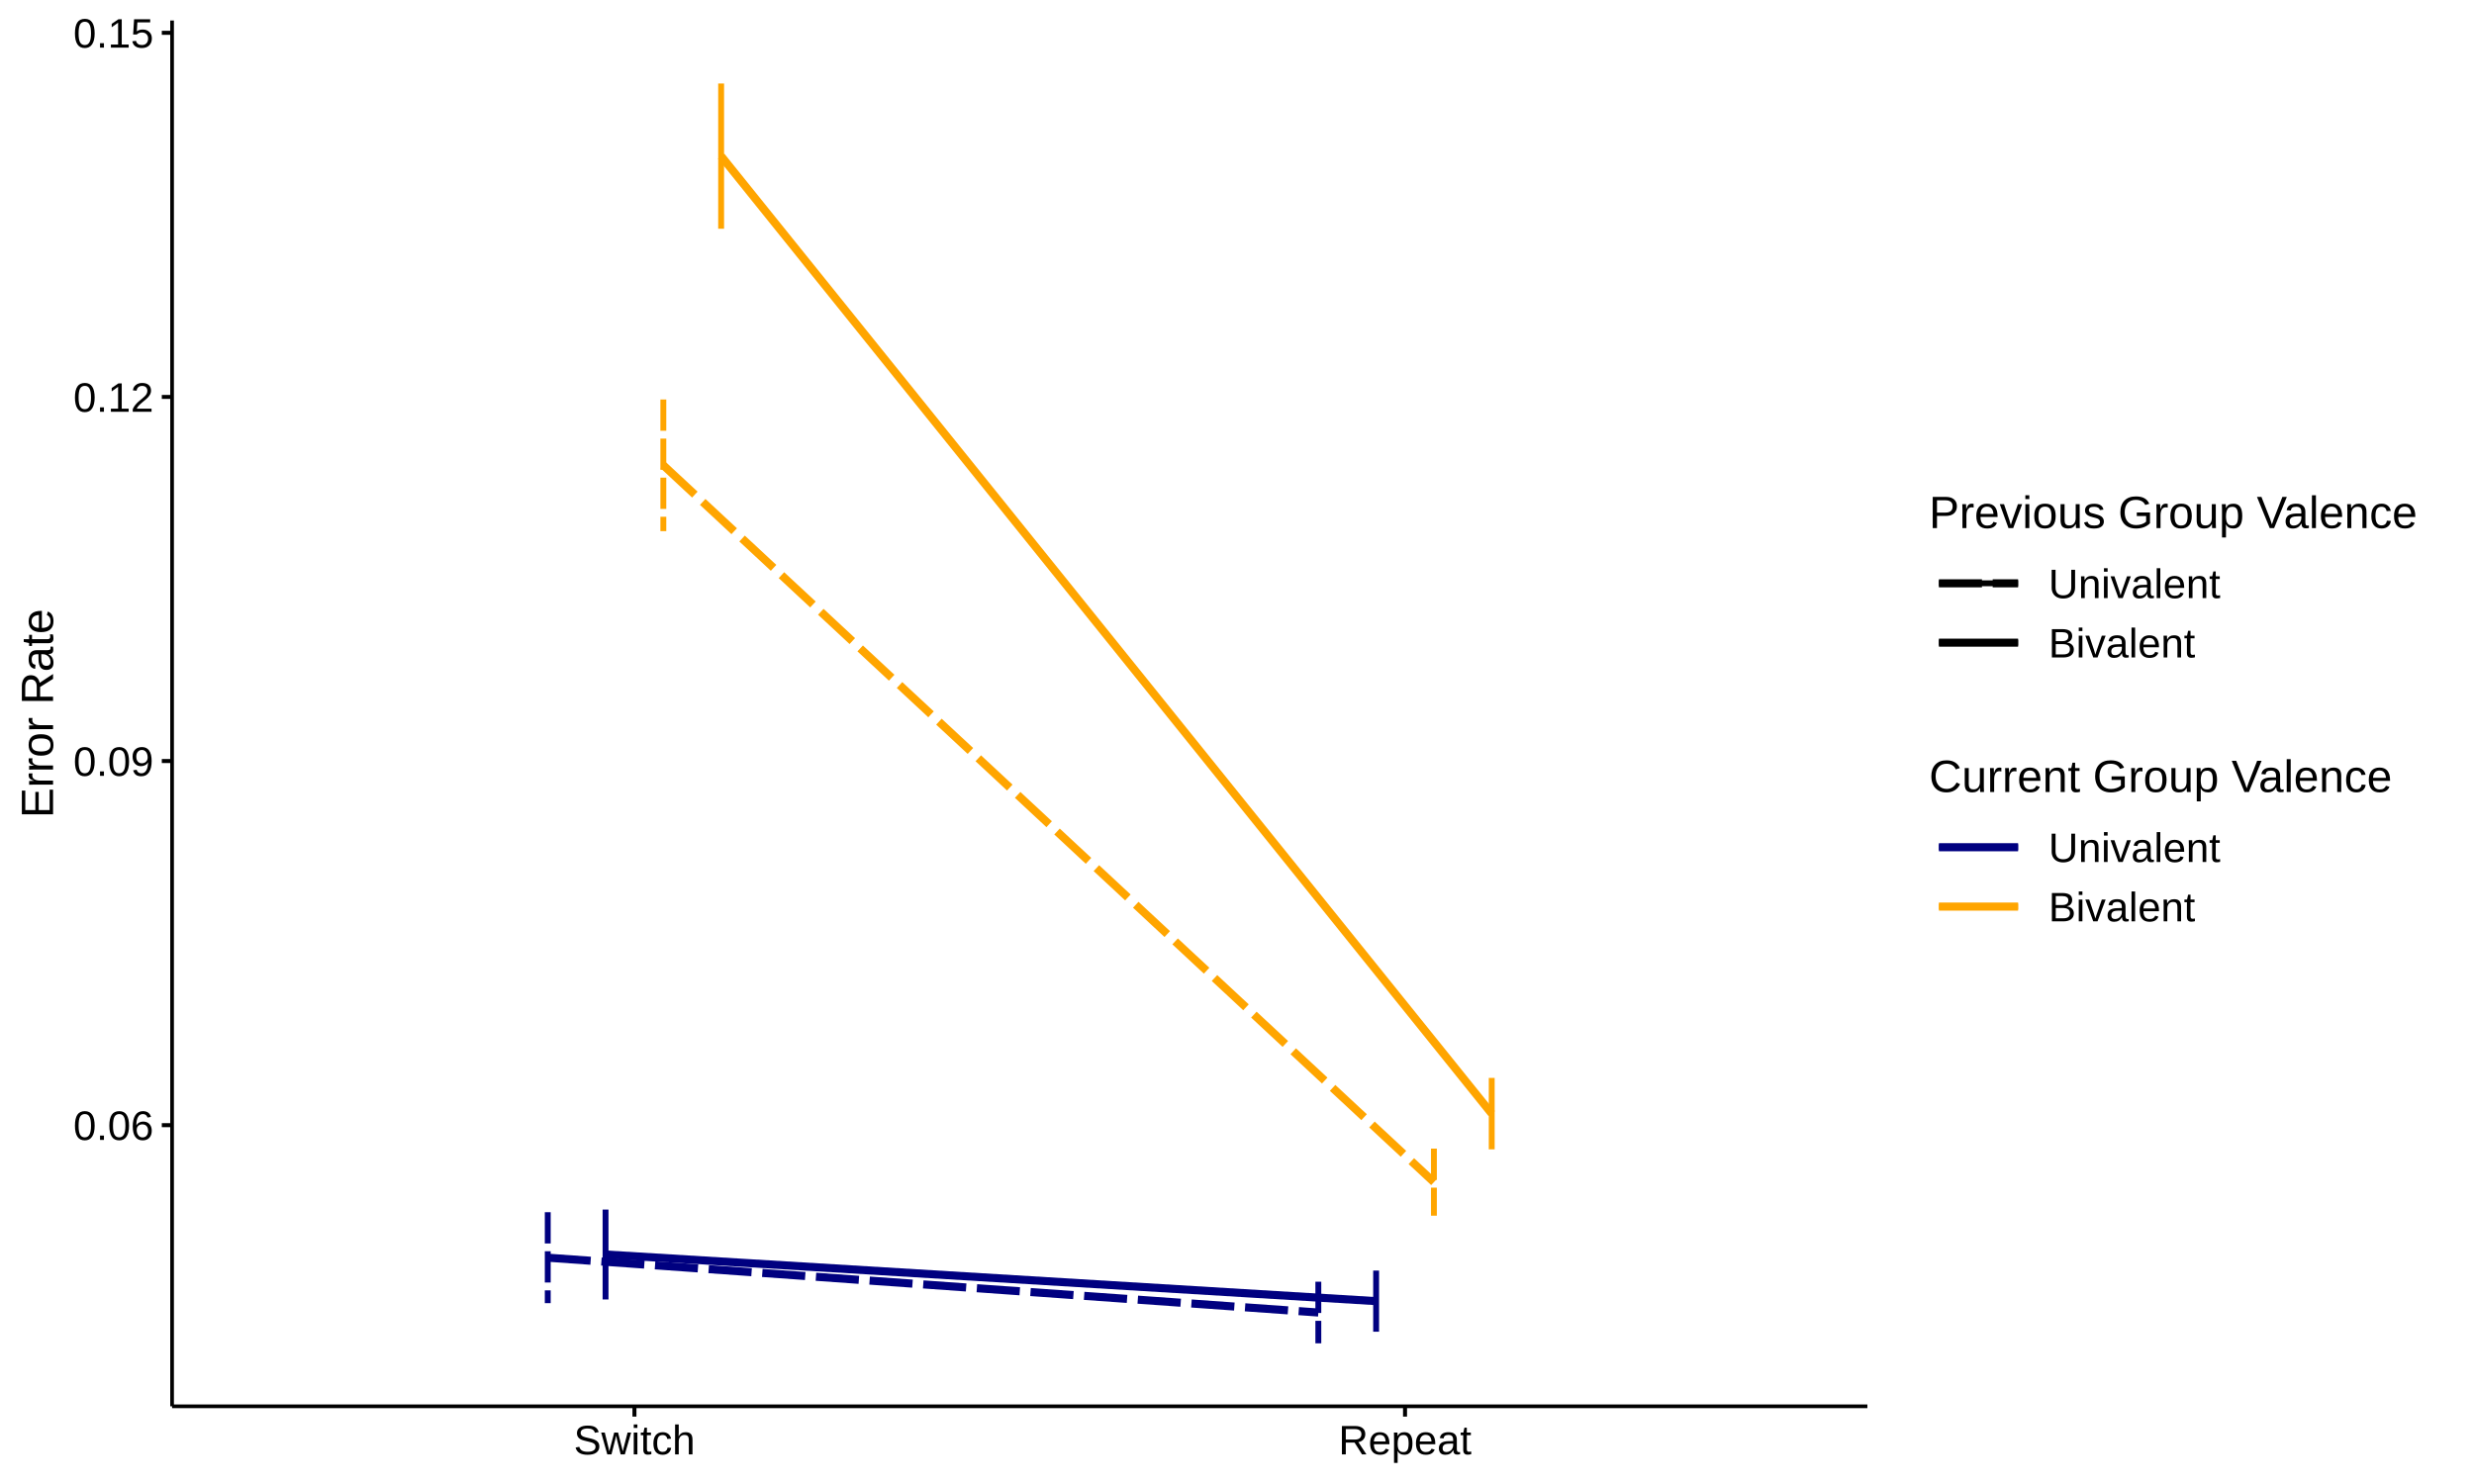
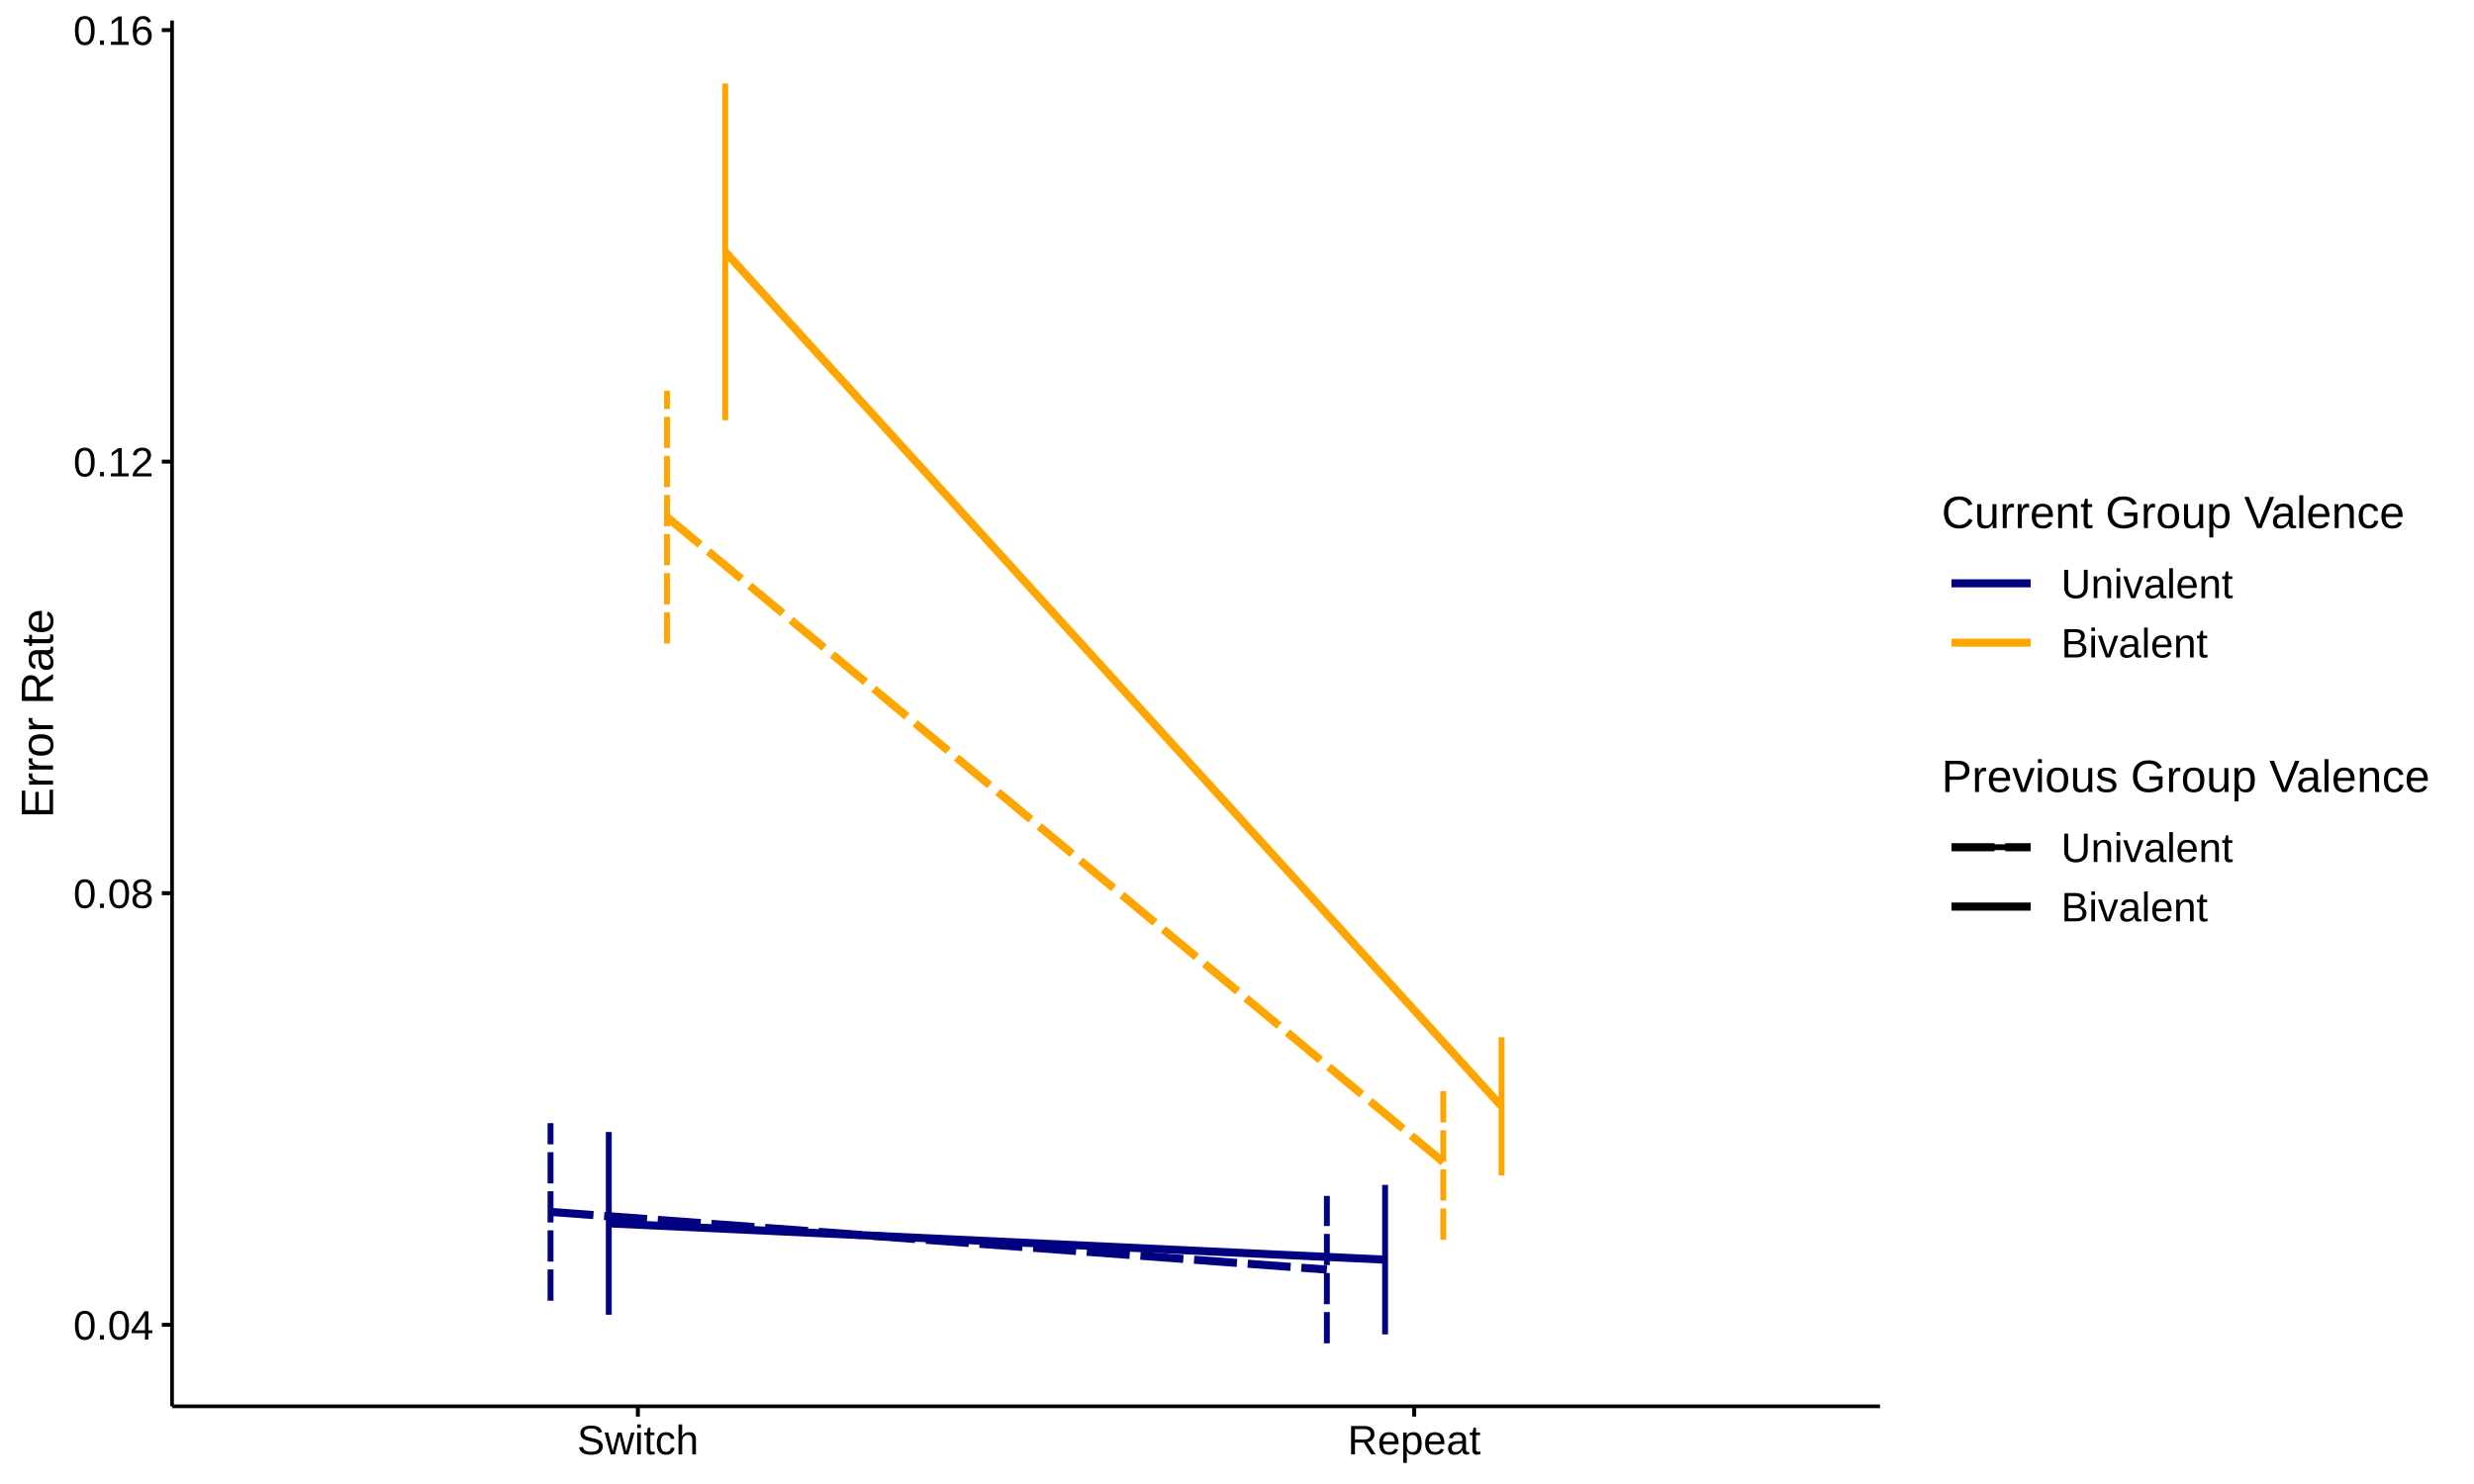
<svg xmlns="http://www.w3.org/2000/svg" class="svglite" width="720.00pt" height="432.00pt" viewBox="0 0 720.00 432.00">
  <defs>
    <style type="text/css">
    .svglite line, .svglite polyline, .svglite polygon, .svglite path, .svglite rect, .svglite circle {
      fill: none;
      stroke: #000000;
      stroke-linecap: round;
      stroke-linejoin: round;
      stroke-miterlimit: 10.00;
    }
    .svglite text {
      white-space: pre;
    }
  </style>
  </defs>
  <rect width="100%" height="100%" style="stroke: none; fill: #FFFFFF;" />
  <defs>
    <clipPath id="cpMC4wMHw3MjAuMDB8MC4wMHw0MzIuMDA=">
      <rect x="0.00" y="0.00" width="720.00" height="432.00" />
    </clipPath>
  </defs>
  <g clip-path="url(#cpMC4wMHw3MjAuMDB8MC4wMHw0MzIuMDA=)">
    <rect x="0.00" y="0.00" width="720.00" height="432.00" style="stroke-width: 1.16; stroke: #FFFFFF; fill: #FFFFFF;" />
  </g>
  <defs>
-     <clipPath id="cpNTAuMDh8NTQzLjQ2fDUuOTh8NDA5LjM4">
-       <rect x="50.08" y="5.98" width="493.38" height="403.40" />
+     <clipPath id="cpNTAuMDh8NTQ3LjEzfDUuOTh8NDA5LjM4">
+       <rect x="50.08" y="5.98" width="497.05" height="403.40" />
    </clipPath>
  </defs>
-   <g clip-path="url(#cpNTAuMDh8NTQzLjQ2fDUuOTh8NDA5LjM4)">
-     <rect x="50.08" y="5.98" width="493.38" height="403.40" style="stroke-width: 1.16; stroke: none; fill: #FFFFFF;" />
-     <polyline points="159.41,366.12 383.67,382.08 " style="stroke-width: 2.35; stroke: #000080; stroke-dasharray: 12.52,3.13; stroke-linecap: butt;" />
-     <polyline points="176.23,365.19 400.49,378.77 " style="stroke-width: 2.35; stroke: #000080; stroke-linecap: butt;" />
-     <polyline points="193.05,135.45 417.31,344.13 " style="stroke-width: 2.35; stroke: #FFA500; stroke-dasharray: 12.52,3.13; stroke-linecap: butt;" />
-     <polyline points="209.87,45.45 434.13,324.18 " style="stroke-width: 2.35; stroke: #FFA500; stroke-linecap: butt;" />
-     <polyline points="383.67,373.12 383.67,373.12 " style="stroke-width: 1.71; stroke: #000080; stroke-dasharray: 9.10,2.28; stroke-linecap: butt;" />
-     <polyline points="383.67,373.12 383.67,391.05 " style="stroke-width: 1.71; stroke: #000080; stroke-dasharray: 9.10,2.28; stroke-linecap: butt;" />
-     <polyline points="383.67,391.05 383.67,391.05 " style="stroke-width: 1.71; stroke: #000080; stroke-dasharray: 9.10,2.28; stroke-linecap: butt;" />
-     <polyline points="159.41,352.87 159.41,352.87 " style="stroke-width: 1.71; stroke: #000080; stroke-dasharray: 9.10,2.28; stroke-linecap: butt;" />
-     <polyline points="159.41,352.87 159.41,379.36 " style="stroke-width: 1.71; stroke: #000080; stroke-dasharray: 9.10,2.28; stroke-linecap: butt;" />
-     <polyline points="159.41,379.36 159.41,379.36 " style="stroke-width: 1.71; stroke: #000080; stroke-dasharray: 9.10,2.28; stroke-linecap: butt;" />
-     <polyline points="400.49,369.86 400.49,369.86 " style="stroke-width: 1.71; stroke: #000080; stroke-linecap: butt;" />
-     <polyline points="400.49,369.86 400.49,387.67 " style="stroke-width: 1.71; stroke: #000080; stroke-linecap: butt;" />
-     <polyline points="400.49,387.67 400.49,387.67 " style="stroke-width: 1.71; stroke: #000080; stroke-linecap: butt;" />
-     <polyline points="176.23,352.11 176.23,352.11 " style="stroke-width: 1.71; stroke: #000080; stroke-linecap: butt;" />
-     <polyline points="176.23,352.11 176.23,378.27 " style="stroke-width: 1.71; stroke: #000080; stroke-linecap: butt;" />
-     <polyline points="176.23,378.27 176.23,378.27 " style="stroke-width: 1.71; stroke: #000080; stroke-linecap: butt;" />
-     <polyline points="417.31,334.36 417.31,334.36 " style="stroke-width: 1.71; stroke: #FFA500; stroke-dasharray: 9.10,2.28; stroke-linecap: butt;" />
-     <polyline points="417.31,334.36 417.31,353.90 " style="stroke-width: 1.71; stroke: #FFA500; stroke-dasharray: 9.10,2.28; stroke-linecap: butt;" />
-     <polyline points="417.31,353.90 417.31,353.90 " style="stroke-width: 1.71; stroke: #FFA500; stroke-dasharray: 9.10,2.28; stroke-linecap: butt;" />
-     <polyline points="193.05,116.29 193.05,116.29 " style="stroke-width: 1.71; stroke: #FFA500; stroke-dasharray: 9.10,2.28; stroke-linecap: butt;" />
-     <polyline points="193.05,116.29 193.05,154.61 " style="stroke-width: 1.71; stroke: #FFA500; stroke-dasharray: 9.10,2.28; stroke-linecap: butt;" />
-     <polyline points="193.05,154.61 193.05,154.61 " style="stroke-width: 1.71; stroke: #FFA500; stroke-dasharray: 9.10,2.28; stroke-linecap: butt;" />
-     <polyline points="434.13,313.79 434.13,313.79 " style="stroke-width: 1.71; stroke: #FFA500; stroke-linecap: butt;" />
-     <polyline points="434.13,313.79 434.13,334.58 " style="stroke-width: 1.71; stroke: #FFA500; stroke-linecap: butt;" />
-     <polyline points="434.13,334.58 434.13,334.58 " style="stroke-width: 1.71; stroke: #FFA500; stroke-linecap: butt;" />
-     <polyline points="209.87,24.31 209.87,24.31 " style="stroke-width: 1.71; stroke: #FFA500; stroke-linecap: butt;" />
-     <polyline points="209.87,24.31 209.87,66.59 " style="stroke-width: 1.71; stroke: #FFA500; stroke-linecap: butt;" />
-     <polyline points="209.87,66.59 209.87,66.59 " style="stroke-width: 1.71; stroke: #FFA500; stroke-linecap: butt;" />
+   <g clip-path="url(#cpNTAuMDh8NTQ3LjEzfDUuOTh8NDA5LjM4)">
+     <rect x="50.08" y="5.98" width="497.05" height="403.40" style="stroke-width: 1.16; stroke: none; fill: #FFFFFF;" />
+     <polyline points="160.22,352.79 386.15,369.59 " style="stroke-width: 2.35; stroke: #000080; stroke-dasharray: 12.52,3.13; stroke-linecap: butt;" />
+     <polyline points="177.17,356.13 403.10,366.69 " style="stroke-width: 2.35; stroke: #000080; stroke-linecap: butt;" />
+     <polyline points="194.11,150.52 420.04,338.30 " style="stroke-width: 2.35; stroke: #FFA500; stroke-dasharray: 12.52,3.13; stroke-linecap: butt;" />
+     <polyline points="211.06,73.33 436.99,322.06 " style="stroke-width: 2.35; stroke: #FFA500; stroke-linecap: butt;" />
+     <polyline points="386.15,391.05 386.15,391.05 " style="stroke-width: 1.71; stroke: #000080; stroke-dasharray: 9.10,2.28; stroke-linecap: butt;" />
+     <polyline points="386.15,391.05 386.15,348.14 " style="stroke-width: 1.71; stroke: #000080; stroke-dasharray: 9.10,2.28; stroke-linecap: butt;" />
+     <polyline points="386.15,348.14 386.15,348.14 " style="stroke-width: 1.71; stroke: #000080; stroke-dasharray: 9.10,2.28; stroke-linecap: butt;" />
+     <polyline points="160.22,378.64 160.22,378.64 " style="stroke-width: 1.71; stroke: #000080; stroke-dasharray: 9.10,2.28; stroke-linecap: butt;" />
+     <polyline points="160.22,378.64 160.22,326.95 " style="stroke-width: 1.71; stroke: #000080; stroke-dasharray: 9.10,2.28; stroke-linecap: butt;" />
+     <polyline points="160.22,326.95 160.22,326.95 " style="stroke-width: 1.71; stroke: #000080; stroke-dasharray: 9.10,2.28; stroke-linecap: butt;" />
+     <polyline points="403.10,388.45 403.10,388.45 " style="stroke-width: 1.71; stroke: #000080; stroke-linecap: butt;" />
+     <polyline points="403.10,388.45 403.10,344.93 " style="stroke-width: 1.71; stroke: #000080; stroke-linecap: butt;" />
+     <polyline points="403.10,344.93 403.10,344.93 " style="stroke-width: 1.71; stroke: #000080; stroke-linecap: butt;" />
+     <polyline points="177.17,382.73 177.17,382.73 " style="stroke-width: 1.71; stroke: #000080; stroke-linecap: butt;" />
+     <polyline points="177.17,382.73 177.17,329.53 " style="stroke-width: 1.71; stroke: #000080; stroke-linecap: butt;" />
+     <polyline points="177.17,329.53 177.17,329.53 " style="stroke-width: 1.71; stroke: #000080; stroke-linecap: butt;" />
+     <polyline points="420.04,360.88 420.04,360.88 " style="stroke-width: 1.71; stroke: #FFA500; stroke-dasharray: 9.10,2.28; stroke-linecap: butt;" />
+     <polyline points="420.04,360.88 420.04,315.72 " style="stroke-width: 1.71; stroke: #FFA500; stroke-dasharray: 9.10,2.28; stroke-linecap: butt;" />
+     <polyline points="420.04,315.72 420.04,315.72 " style="stroke-width: 1.71; stroke: #FFA500; stroke-dasharray: 9.10,2.28; stroke-linecap: butt;" />
+     <polyline points="194.11,187.33 194.11,187.33 " style="stroke-width: 1.71; stroke: #FFA500; stroke-dasharray: 9.10,2.28; stroke-linecap: butt;" />
+     <polyline points="194.11,187.33 194.11,113.72 " style="stroke-width: 1.71; stroke: #FFA500; stroke-dasharray: 9.10,2.28; stroke-linecap: butt;" />
+     <polyline points="194.11,113.72 194.11,113.72 " style="stroke-width: 1.71; stroke: #FFA500; stroke-dasharray: 9.10,2.28; stroke-linecap: butt;" />
+     <polyline points="436.99,342.18 436.99,342.18 " style="stroke-width: 1.71; stroke: #FFA500; stroke-linecap: butt;" />
+     <polyline points="436.99,342.18 436.99,301.94 " style="stroke-width: 1.71; stroke: #FFA500; stroke-linecap: butt;" />
+     <polyline points="436.99,301.94 436.99,301.94 " style="stroke-width: 1.71; stroke: #FFA500; stroke-linecap: butt;" />
+     <polyline points="211.06,122.34 211.06,122.34 " style="stroke-width: 1.71; stroke: #FFA500; stroke-linecap: butt;" />
+     <polyline points="211.06,122.34 211.06,24.31 " style="stroke-width: 1.71; stroke: #FFA500; stroke-linecap: butt;" />
+     <polyline points="211.06,24.31 211.06,24.31 " style="stroke-width: 1.71; stroke: #FFA500; stroke-linecap: butt;" />
  </g>
  <g clip-path="url(#cpMC4wMHw3MjAuMDB8MC4wMHw0MzIuMDA=)">
    <polyline points="50.08,409.38 50.08,5.98 " style="stroke-width: 1.07; stroke-linecap: butt;" />
-     <text x="44.70" y="331.84" text-anchor="end" style="font-size: 12.00px; font-family: &quot;Arial&quot;;" textLength="23.36px" lengthAdjust="spacingAndGlyphs">0.06</text>
-     <text x="44.70" y="225.85" text-anchor="end" style="font-size: 12.00px; font-family: &quot;Arial&quot;;" textLength="23.36px" lengthAdjust="spacingAndGlyphs">0.09</text>
-     <text x="44.70" y="119.86" text-anchor="end" style="font-size: 12.00px; font-family: &quot;Arial&quot;;" textLength="23.36px" lengthAdjust="spacingAndGlyphs">0.12</text>
-     <text x="44.70" y="13.86" text-anchor="end" style="font-size: 12.00px; font-family: &quot;Arial&quot;;" textLength="23.36px" lengthAdjust="spacingAndGlyphs">0.15</text>
-     <polyline points="47.09,327.54 50.08,327.54 " style="stroke-width: 1.16; stroke-linecap: butt;" />
-     <polyline points="47.09,221.54 50.08,221.54 " style="stroke-width: 1.16; stroke-linecap: butt;" />
-     <polyline points="47.09,115.55 50.08,115.55 " style="stroke-width: 1.16; stroke-linecap: butt;" />
-     <polyline points="47.09,9.55 50.08,9.55 " style="stroke-width: 1.16; stroke-linecap: butt;" />
-     <polyline points="50.08,409.38 543.46,409.38 " style="stroke-width: 1.07; stroke-linecap: butt;" />
-     <polyline points="184.64,412.37 184.64,409.38 " style="stroke-width: 1.16; stroke-linecap: butt;" />
-     <polyline points="408.90,412.37 408.90,409.38 " style="stroke-width: 1.16; stroke-linecap: butt;" />
-     <text x="184.64" y="423.37" text-anchor="middle" style="font-size: 12.00px; font-family: &quot;Arial&quot;;" textLength="35.34px" lengthAdjust="spacingAndGlyphs">Switch</text>
-     <text x="408.90" y="423.37" text-anchor="middle" style="font-size: 12.00px; font-family: &quot;Arial&quot;;" textLength="38.70px" lengthAdjust="spacingAndGlyphs">Repeat</text>
+     <text x="44.70" y="389.96" text-anchor="end" style="font-size: 12.00px; font-family: &quot;Arial&quot;;" textLength="23.36px" lengthAdjust="spacingAndGlyphs">0.04</text>
+     <text x="44.70" y="264.32" text-anchor="end" style="font-size: 12.00px; font-family: &quot;Arial&quot;;" textLength="23.36px" lengthAdjust="spacingAndGlyphs">0.08</text>
+     <text x="44.70" y="138.69" text-anchor="end" style="font-size: 12.00px; font-family: &quot;Arial&quot;;" textLength="23.36px" lengthAdjust="spacingAndGlyphs">0.12</text>
+     <text x="44.70" y="13.05" text-anchor="end" style="font-size: 12.00px; font-family: &quot;Arial&quot;;" textLength="23.36px" lengthAdjust="spacingAndGlyphs">0.16</text>
+     <polyline points="47.09,385.65 50.08,385.65 " style="stroke-width: 1.16; stroke-linecap: butt;" />
+     <polyline points="47.09,260.02 50.08,260.02 " style="stroke-width: 1.16; stroke-linecap: butt;" />
+     <polyline points="47.09,134.38 50.08,134.38 " style="stroke-width: 1.16; stroke-linecap: butt;" />
+     <polyline points="47.09,8.75 50.08,8.75 " style="stroke-width: 1.16; stroke-linecap: butt;" />
+     <polyline points="50.08,409.38 547.13,409.38 " style="stroke-width: 1.07; stroke-linecap: butt;" />
+     <polyline points="185.64,412.37 185.64,409.38 " style="stroke-width: 1.16; stroke-linecap: butt;" />
+     <polyline points="411.57,412.37 411.57,409.38 " style="stroke-width: 1.16; stroke-linecap: butt;" />
+     <text x="185.64" y="423.37" text-anchor="middle" style="font-size: 12.00px; font-family: &quot;Arial&quot;;" textLength="35.34px" lengthAdjust="spacingAndGlyphs">Switch</text>
+     <text x="411.57" y="423.37" text-anchor="middle" style="font-size: 12.00px; font-family: &quot;Arial&quot;;" textLength="38.70px" lengthAdjust="spacingAndGlyphs">Repeat</text>
    <text transform="translate(15.44,207.68) rotate(-90)" text-anchor="middle" style="font-size: 13.20px; font-family: &quot;Arial&quot;;" textLength="60.84px" lengthAdjust="spacingAndGlyphs">Error Rate</text>
-     <rect x="555.42" y="136.83" width="158.60" height="64.87" style="stroke-width: 1.16; stroke: none; fill: #FFFFFF;" />
-     <text x="561.40" y="153.73" style="font-size: 13.20px; font-family: &quot;Arial&quot;;" textLength="146.65px" lengthAdjust="spacingAndGlyphs">Previous Group Valence </text>
-     <rect x="561.40" y="161.16" width="28.80" height="17.28" style="stroke-width: 1.16; stroke: none; fill: #FFFFFF;" />
-     <line x1="564.28" y1="169.80" x2="587.32" y2="169.80" style="stroke-width: 2.35; stroke-dasharray: 12.52,3.13; stroke-linecap: butt;" />
-     <line x1="564.28" y1="169.80" x2="587.32" y2="169.80" style="stroke-width: 1.71; stroke-dasharray: 9.10,2.28; stroke-linecap: butt;" />
-     <rect x="561.40" y="178.44" width="28.80" height="17.28" style="stroke-width: 1.16; stroke: none; fill: #FFFFFF;" />
-     <line x1="564.28" y1="187.08" x2="587.32" y2="187.08" style="stroke-width: 2.35; stroke-linecap: butt;" />
-     <line x1="564.28" y1="187.08" x2="587.32" y2="187.08" style="stroke-width: 1.71; stroke-linecap: butt;" />
-     <text x="596.17" y="174.11" style="font-size: 12.00px; font-family: &quot;Arial&quot;;" textLength="50.03px" lengthAdjust="spacingAndGlyphs">Univalent</text>
-     <text x="596.17" y="191.39" style="font-size: 12.00px; font-family: &quot;Arial&quot;;" textLength="42.69px" lengthAdjust="spacingAndGlyphs">Bivalent</text>
-     <rect x="555.42" y="213.66" width="147.60" height="64.87" style="stroke-width: 1.16; stroke: none; fill: #FFFFFF;" />
-     <text x="561.40" y="230.55" style="font-size: 13.20px; font-family: &quot;Arial&quot;;" textLength="135.65px" lengthAdjust="spacingAndGlyphs">Current Group Valence</text>
-     <rect x="561.40" y="237.99" width="28.80" height="17.28" style="stroke-width: 1.16; stroke: none; fill: #FFFFFF;" />
-     <line x1="564.28" y1="246.63" x2="587.32" y2="246.63" style="stroke-width: 2.35; stroke: #000080; stroke-linecap: butt;" />
-     <line x1="564.28" y1="246.63" x2="587.32" y2="246.63" style="stroke-width: 1.71; stroke: #000080; stroke-linecap: butt;" />
-     <rect x="561.40" y="255.27" width="28.80" height="17.28" style="stroke-width: 1.16; stroke: none; fill: #FFFFFF;" />
-     <line x1="564.28" y1="263.91" x2="587.32" y2="263.91" style="stroke-width: 2.35; stroke: #FFA500; stroke-linecap: butt;" />
-     <line x1="564.28" y1="263.91" x2="587.32" y2="263.91" style="stroke-width: 1.71; stroke: #FFA500; stroke-linecap: butt;" />
-     <text x="596.17" y="250.93" style="font-size: 12.00px; font-family: &quot;Arial&quot;;" textLength="50.03px" lengthAdjust="spacingAndGlyphs">Univalent</text>
-     <text x="596.17" y="268.21" style="font-size: 12.00px; font-family: &quot;Arial&quot;;" textLength="42.69px" lengthAdjust="spacingAndGlyphs">Bivalent</text>
+     <rect x="559.08" y="136.83" width="147.60" height="64.87" style="stroke-width: 1.16; stroke: none; fill: #FFFFFF;" />
+     <text x="565.06" y="153.73" style="font-size: 13.20px; font-family: &quot;Arial&quot;;" textLength="135.65px" lengthAdjust="spacingAndGlyphs">Current Group Valence</text>
+     <rect x="565.06" y="161.16" width="28.80" height="17.28" style="stroke-width: 1.16; stroke: none; fill: #FFFFFF;" />
+     <line x1="567.94" y1="169.80" x2="590.98" y2="169.80" style="stroke-width: 2.35; stroke: #000080; stroke-linecap: butt;" />
+     <line x1="567.94" y1="169.80" x2="590.98" y2="169.80" style="stroke-width: 1.71; stroke: #000080; stroke-linecap: butt;" />
+     <rect x="565.06" y="178.44" width="28.80" height="17.28" style="stroke-width: 1.16; stroke: none; fill: #FFFFFF;" />
+     <line x1="567.94" y1="187.08" x2="590.98" y2="187.08" style="stroke-width: 2.35; stroke: #FFA500; stroke-linecap: butt;" />
+     <line x1="567.94" y1="187.08" x2="590.98" y2="187.08" style="stroke-width: 1.71; stroke: #FFA500; stroke-linecap: butt;" />
+     <text x="599.84" y="174.11" style="font-size: 12.00px; font-family: &quot;Arial&quot;;" textLength="50.03px" lengthAdjust="spacingAndGlyphs">Univalent</text>
+     <text x="599.84" y="191.39" style="font-size: 12.00px; font-family: &quot;Arial&quot;;" textLength="42.69px" lengthAdjust="spacingAndGlyphs">Bivalent</text>
+     <rect x="559.08" y="213.66" width="154.94" height="64.87" style="stroke-width: 1.16; stroke: none; fill: #FFFFFF;" />
+     <text x="565.06" y="230.55" style="font-size: 13.20px; font-family: &quot;Arial&quot;;" textLength="142.98px" lengthAdjust="spacingAndGlyphs">Previous Group Valence</text>
+     <rect x="565.06" y="237.99" width="28.80" height="17.28" style="stroke-width: 1.16; stroke: none; fill: #FFFFFF;" />
+     <line x1="567.94" y1="246.63" x2="590.98" y2="246.63" style="stroke-width: 2.35; stroke-dasharray: 12.52,3.13; stroke-linecap: butt;" />
+     <line x1="567.94" y1="246.63" x2="590.98" y2="246.63" style="stroke-width: 1.71; stroke-dasharray: 9.10,2.28; stroke-linecap: butt;" />
+     <rect x="565.06" y="255.27" width="28.80" height="17.28" style="stroke-width: 1.16; stroke: none; fill: #FFFFFF;" />
+     <line x1="567.94" y1="263.91" x2="590.98" y2="263.91" style="stroke-width: 2.35; stroke-linecap: butt;" />
+     <line x1="567.94" y1="263.91" x2="590.98" y2="263.91" style="stroke-width: 1.71; stroke-linecap: butt;" />
+     <text x="599.84" y="250.93" style="font-size: 12.00px; font-family: &quot;Arial&quot;;" textLength="50.03px" lengthAdjust="spacingAndGlyphs">Univalent</text>
+     <text x="599.84" y="268.21" style="font-size: 12.00px; font-family: &quot;Arial&quot;;" textLength="42.69px" lengthAdjust="spacingAndGlyphs">Bivalent</text>
  </g>
</svg>
